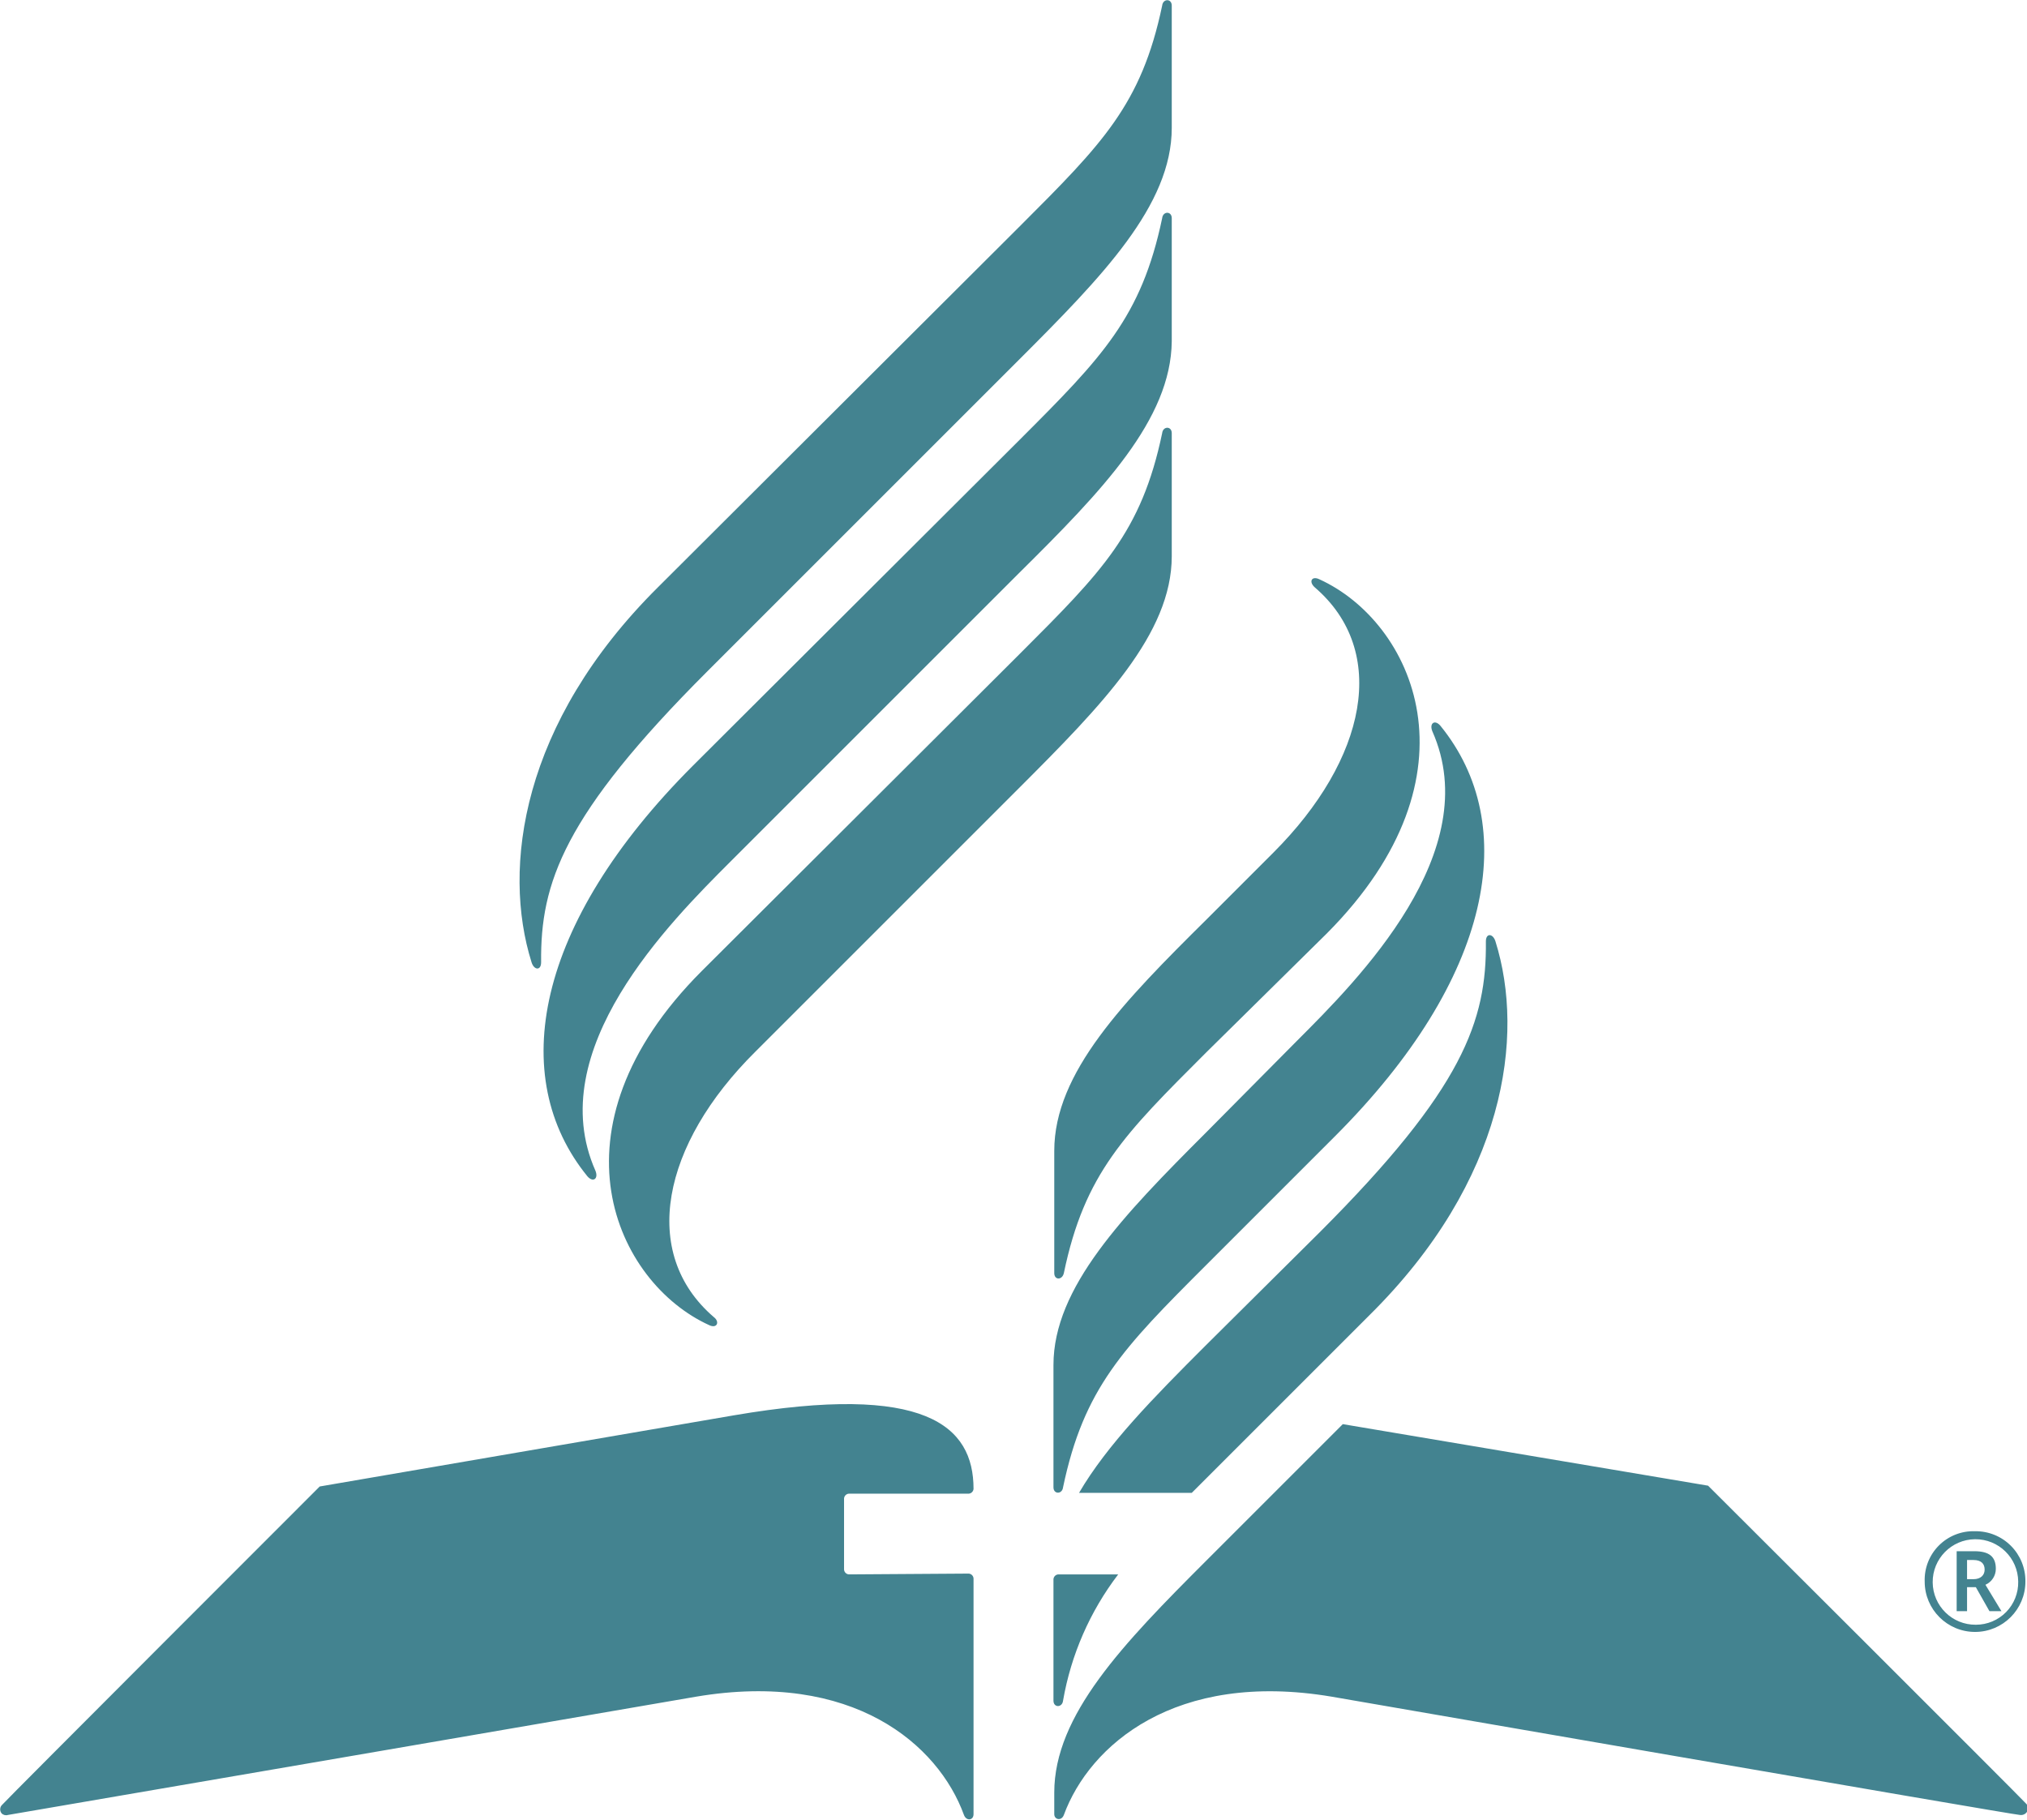
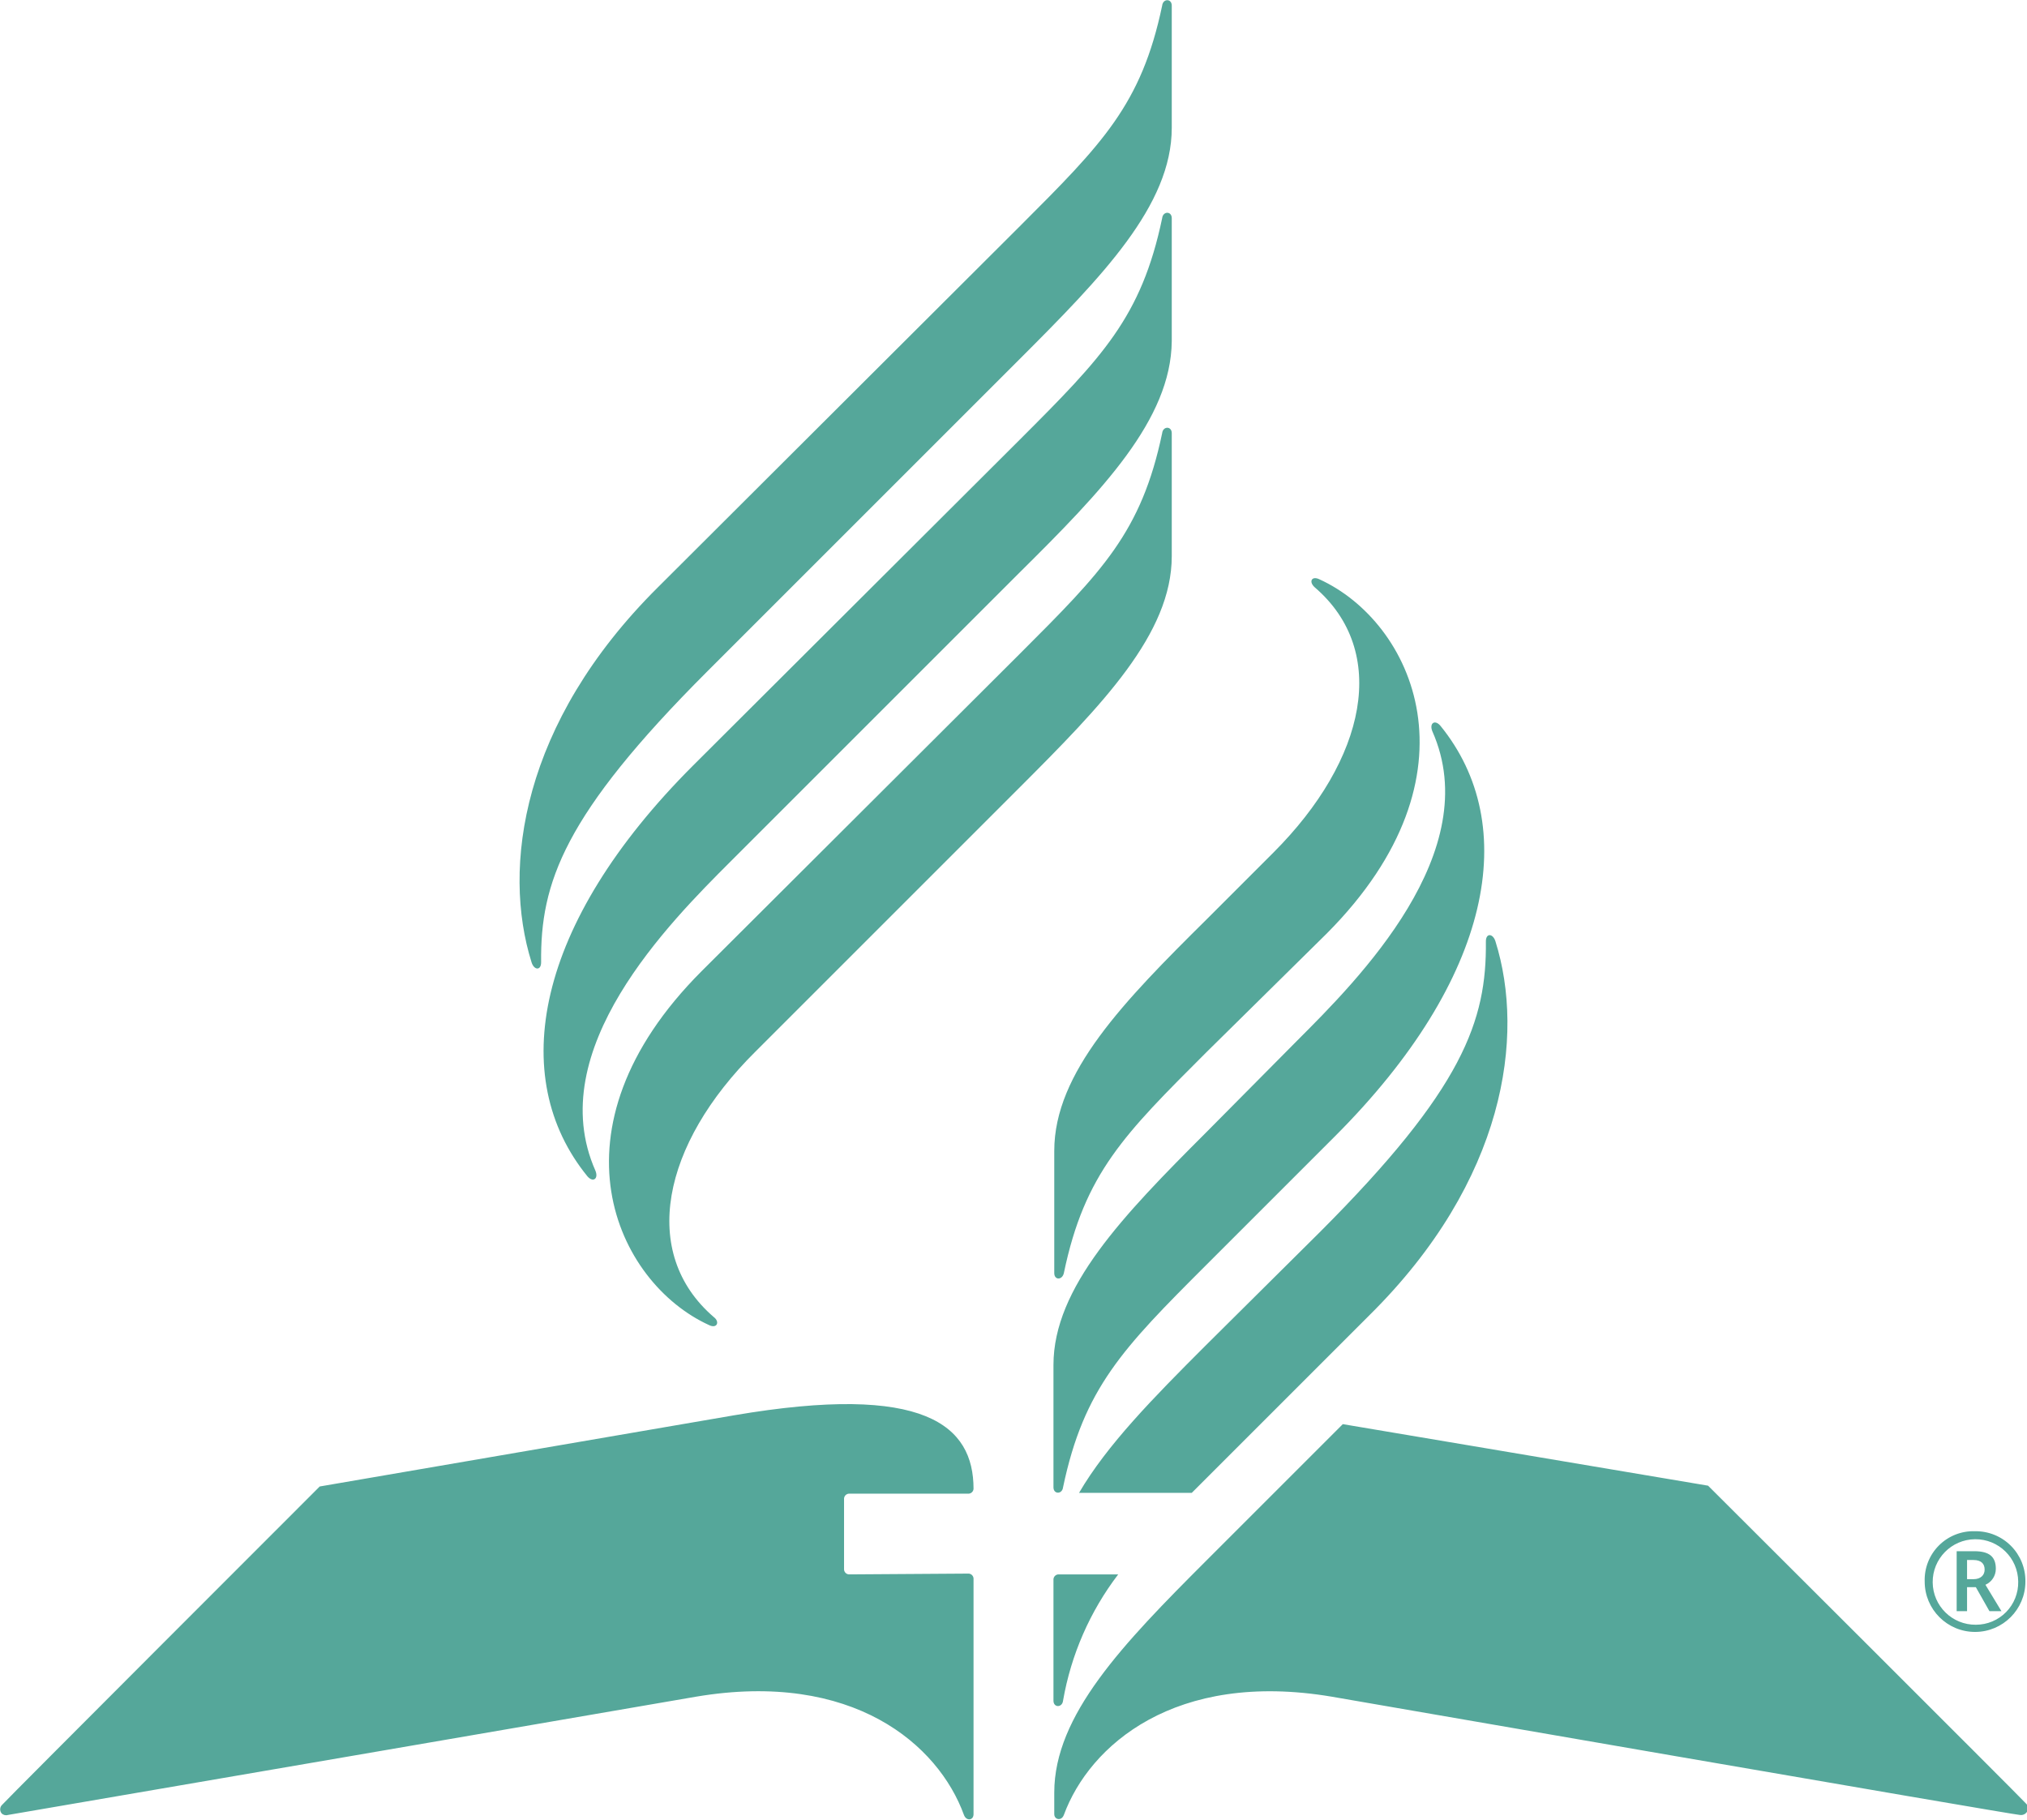
<svg xmlns="http://www.w3.org/2000/svg" viewBox="0 0 253.6 227.7">
-   <path d="M150.9 131.7c-10.2 10.2-15.2 15.1-17.8 27.6-.2.9-1.2.9-1.2 0V144c0-9.8 8.7-18.7 19.1-29l8.3-8.3c11.7-11.7 14.5-25.2 5.2-33.2-.8-.7-.4-1.5.6-1 11.6 5.3 20.7 24.4.9 44.3zm-19.1 39.1v15.3c0 .9 1.1.9 1.2 0 2.6-12.4 7.5-17.4 17.8-27.7l16.2-16.2c19.8-19.8 23.3-39 13.2-51.4-.7-.8-1.4-.3-1 .7 6.7 15.1-9.3 31.1-16.9 38.7l-11.4 11.5c-10.4 10.4-19.1 19.4-19.1 29.1zm-44-49.3c-19.8 19.8-10.7 39 .9 44.3 1 .5 1.4-.4.6-1-9.3-8-6.5-21.6 5.2-33.2l33-33c10.4-10.4 19.1-19.3 19.1-29V54.2c0-.9-1.1-.9-1.2 0-2.6 12.4-7.5 17.3-17.8 27.6l-39.8 39.7zm58.8-78.8V27.3c0-.9-1.1-.9-1.2 0-2.6 12.4-7.5 17.4-17.8 27.7L86.7 95.8c-19.8 19.8-23.3 39-13.2 51.4.7.8 1.4.3 1-.7-6.7-15.1 9.3-31.1 16.9-38.7l36.1-36.1c10.4-10.3 19-19.2 19.1-29zM82.3 73.5c-17.1 17-19.5 35.1-15.8 46.9.3 1 1.2 1.1 1.2 0-.1-9.9 2.8-18.4 20.8-36.4l39-39c10.4-10.4 19.1-19.3 19.1-29V.7c0-.9-1.1-.9-1.2 0-2.6 12.4-7.5 17.3-17.8 27.6zM106.2 197a.65.65 0 0 1-.6-.6v-8.9a.65.65 0 0 1 .6-.6h15a.65.65 0 0 0 .6-.6c0-7.9-6-13.3-30-9.2L40 186S.6 225.4.3 225.8a.79.79 0 0 0-.1 1.1.78.78 0 0 0 .8.2c.7-.1 86.1-14.8 86.1-14.8 19.6-3.3 30.3 6 33.5 14.8.3.8 1.2.7 1.2-.1v-29.5a.65.65 0 0 0-.6-.6zm61.8-18.8l-17.1 17.1c-10.4 10.4-19 19.3-19 29v2.7c0 .7.9.9 1.2.1 3.2-8.7 13.9-18.1 33.5-14.8 0 0 85.4 14.8 86.1 14.8a.89.89 0 0 0 1-.6.78.78 0 0 0-.2-.8c-.3-.4-39.8-39.8-39.8-39.8l-45.7-7.7zm19.1-60.4c-.3-1-1.2-1.1-1.2 0 .1 9.9-2.8 18.4-20.8 36.4l-14.3 14.2c-6.5 6.5-12.3 12.4-15.8 18.4h14.1l1.7-1.7 20.5-20.5c17.1-16.9 19.5-35 15.8-46.8zm-55.3 95c0 .9 1.1.9 1.2 0a36.27 36.27 0 0 1 6.9-15.8h-7.5a.65.65 0 0 0-.6.6v15.2zm109-14.9a6.09 6.09 0 0 1 6.3-6.3 6.21 6.21 0 0 1 6.3 6.3 6.3 6.3 0 0 1-12.6 0zm11.7 0a5.35 5.35 0 1 0-5.3 5.4 5.29 5.29 0 0 0 5.3-5.4zm-7.7-3.8h2.2c1.9 0 2.7.7 2.7 2.2a2.18 2.18 0 0 1-1.3 2l2 3.3h-1.5l-1.7-3h-1.1v3h-1.3v-7.5zm2.1 3.5c.9 0 1.4-.5 1.4-1.2s-.4-1.2-1.4-1.2h-.8v2.4z" fill="#438390" />
+   <path d="M150.9 131.7c-10.2 10.2-15.2 15.1-17.8 27.6-.2.9-1.2.9-1.2 0V144c0-9.8 8.7-18.7 19.1-29l8.3-8.3c11.7-11.7 14.5-25.2 5.2-33.2-.8-.7-.4-1.5.6-1 11.6 5.3 20.7 24.4.9 44.3zm-19.1 39.1v15.3c0 .9 1.1.9 1.2 0 2.6-12.4 7.5-17.4 17.8-27.7l16.2-16.2c19.8-19.8 23.3-39 13.2-51.4-.7-.8-1.4-.3-1 .7 6.7 15.1-9.3 31.1-16.9 38.7l-11.4 11.5c-10.4 10.4-19.1 19.4-19.1 29.1zm-44-49.3c-19.8 19.8-10.7 39 .9 44.3 1 .5 1.4-.4.6-1-9.3-8-6.5-21.6 5.2-33.2l33-33c10.4-10.4 19.1-19.3 19.1-29V54.2c0-.9-1.1-.9-1.2 0-2.6 12.4-7.5 17.3-17.8 27.6l-39.8 39.7zm58.8-78.8V27.3c0-.9-1.1-.9-1.2 0-2.6 12.4-7.5 17.4-17.8 27.7L86.7 95.8c-19.8 19.8-23.3 39-13.2 51.4.7.8 1.4.3 1-.7-6.7-15.1 9.3-31.1 16.9-38.7l36.1-36.1c10.4-10.3 19-19.2 19.1-29zM82.3 73.5c-17.1 17-19.5 35.1-15.8 46.9.3 1 1.2 1.1 1.2 0-.1-9.9 2.8-18.4 20.8-36.4l39-39c10.4-10.4 19.1-19.3 19.1-29V.7c0-.9-1.1-.9-1.2 0-2.6 12.4-7.5 17.3-17.8 27.6zM106.2 197a.65.65 0 0 1-.6-.6v-8.9a.65.65 0 0 1 .6-.6h15a.65.65 0 0 0 .6-.6c0-7.9-6-13.3-30-9.2L40 186S.6 225.4.3 225.8a.79.79 0 0 0-.1 1.1.78.78 0 0 0 .8.2c.7-.1 86.1-14.8 86.1-14.8 19.6-3.3 30.3 6 33.5 14.8.3.8 1.2.7 1.2-.1v-29.5a.65.65 0 0 0-.6-.6zm61.8-18.8l-17.1 17.1c-10.4 10.4-19 19.3-19 29v2.7c0 .7.9.9 1.2.1 3.2-8.7 13.9-18.1 33.5-14.8 0 0 85.4 14.8 86.1 14.8a.89.89 0 0 0 1-.6.78.78 0 0 0-.2-.8c-.3-.4-39.8-39.8-39.8-39.8l-45.7-7.7zm19.1-60.4c-.3-1-1.2-1.1-1.2 0 .1 9.9-2.8 18.4-20.8 36.4l-14.3 14.2c-6.5 6.5-12.3 12.4-15.8 18.4h14.1l1.7-1.7 20.5-20.5c17.1-16.9 19.5-35 15.8-46.8zm-55.3 95c0 .9 1.1.9 1.2 0a36.27 36.27 0 0 1 6.9-15.8h-7.5a.65.65 0 0 0-.6.6v15.2zm109-14.9a6.09 6.09 0 0 1 6.3-6.3 6.21 6.21 0 0 1 6.3 6.3 6.3 6.3 0 0 1-12.6 0zm11.7 0a5.35 5.35 0 1 0-5.3 5.4 5.29 5.29 0 0 0 5.3-5.4zm-7.7-3.8h2.2c1.9 0 2.7.7 2.7 2.2a2.18 2.18 0 0 1-1.3 2l2 3.3h-1.5l-1.7-3h-1.1v3h-1.3v-7.5zm2.1 3.5c.9 0 1.4-.5 1.4-1.2s-.4-1.2-1.4-1.2h-.8v2.4z" fill="#55a79a" />
</svg>
